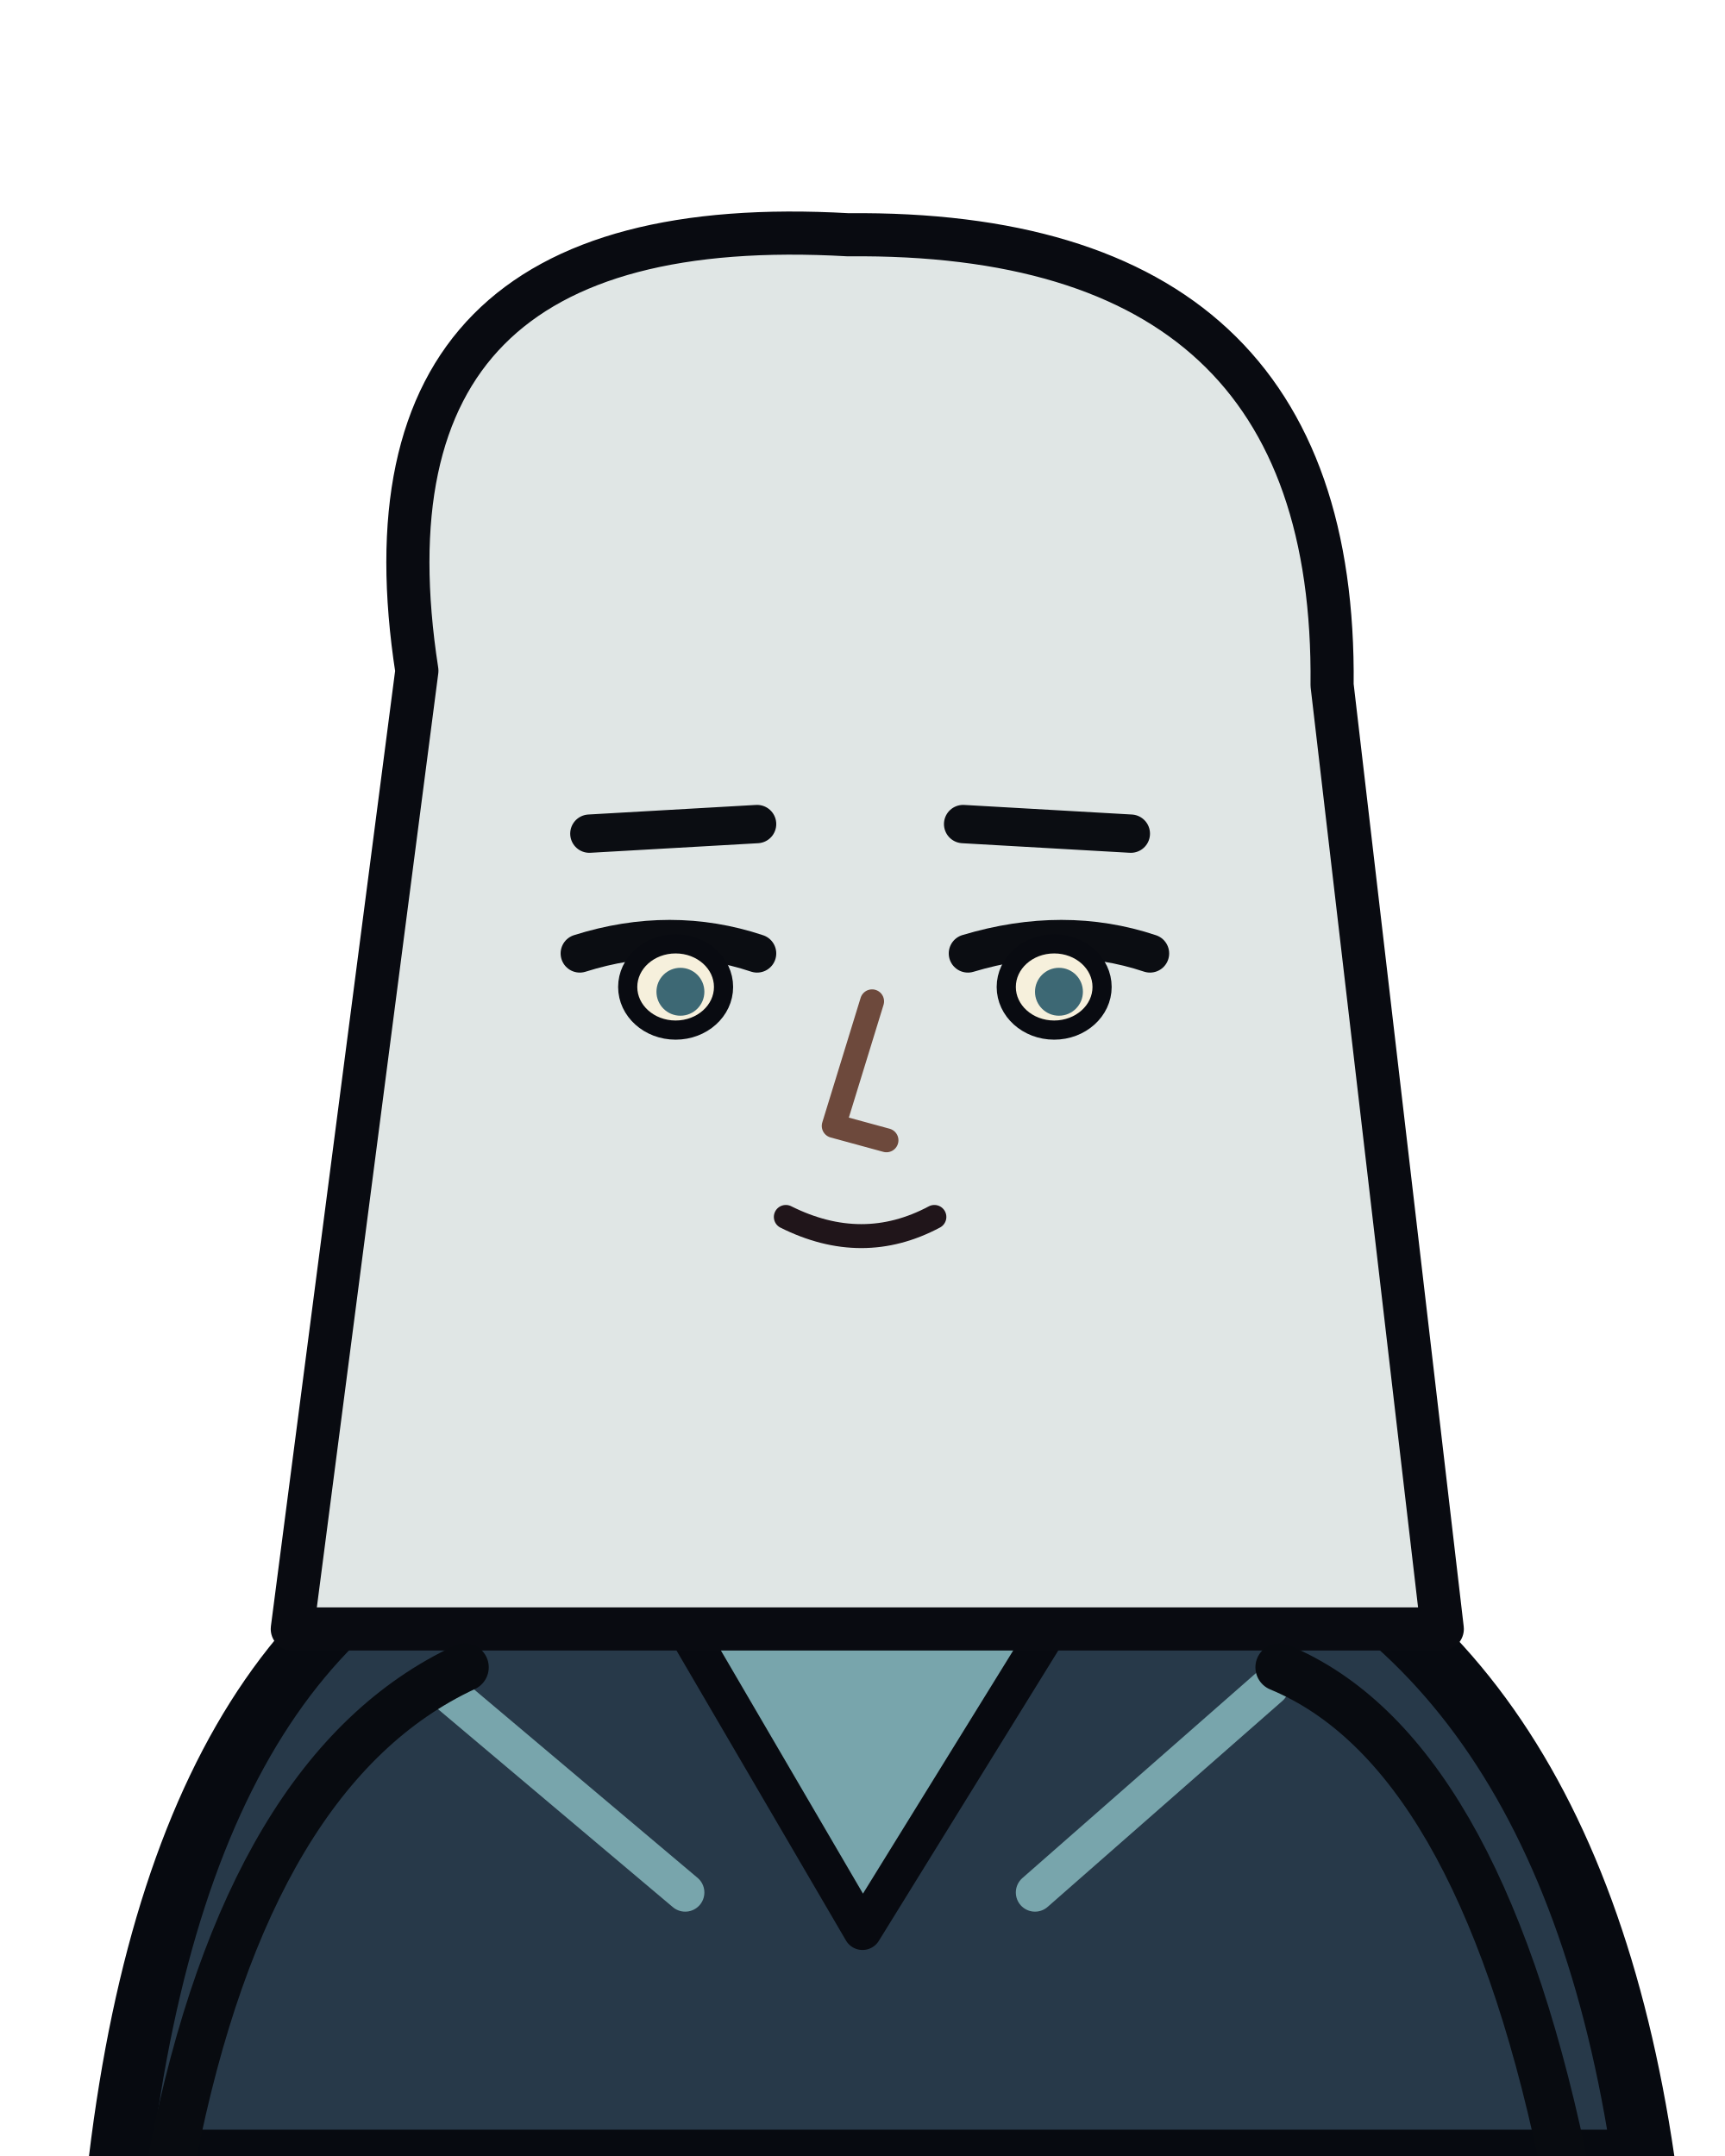
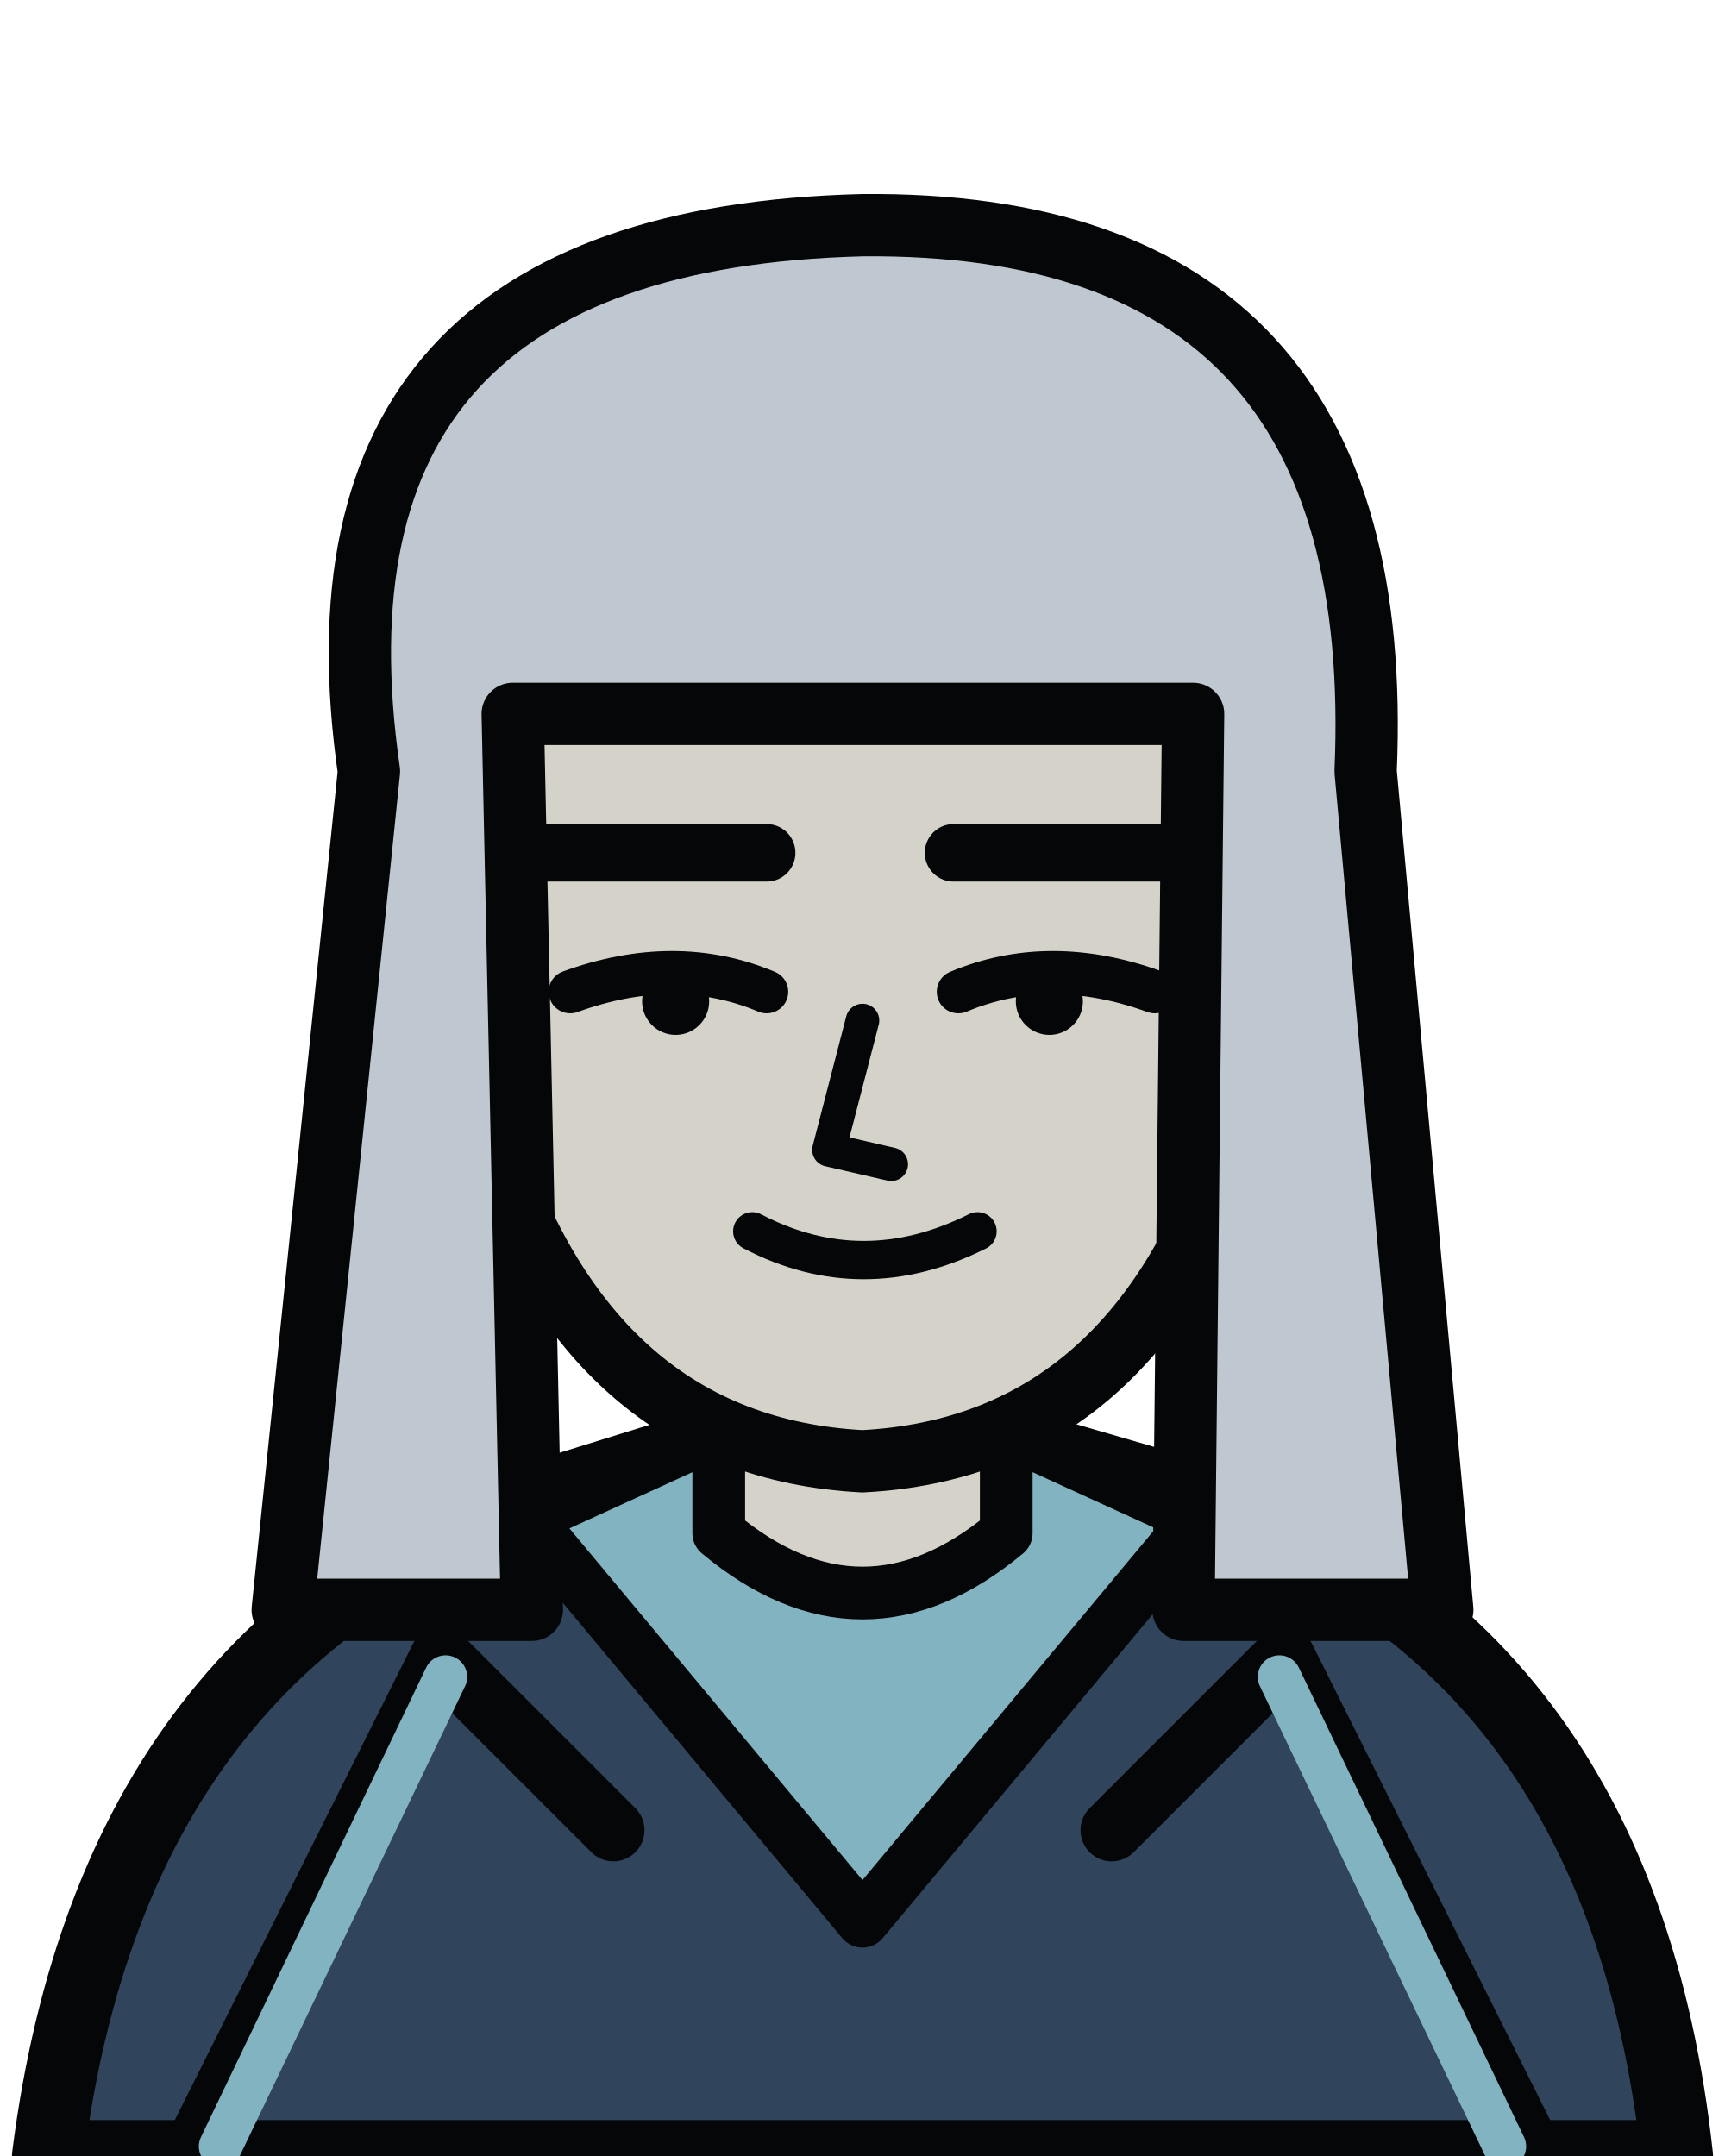
- <svg xmlns="http://www.w3.org/2000/svg" width="360" height="450" viewBox="0 0 360 450" role="img" aria-label="narrator neutral portrait">
-   <defs>
-     <clipPath id="frame">
-       <rect width="360" height="450" />
-     </clipPath>
-   </defs>
-   <g clip-path="url(#frame)" stroke-linejoin="round" stroke-linecap="round">
-     <path d="M25 451Q40 327 121 312L143 299H217L241 312Q326 335 343 451Z" fill="#273949" stroke="#070a10" stroke-width="13" />
-     <path d="M128 314L180 403L235 314L209 303H152Z" fill="#78a5ac" stroke="#080a10" stroke-width="8" />
-     <path d="M153 266L149 322Q178 347 210 322L206 268Z" fill="#b4c5c5" stroke="#090b11" stroke-width="9" />
-     <path d="M91 162Q89 89 180 80Q269 87 268 166L258 238Q235 298 180 305Q125 298 102 238Z" fill="#b4c5c5" stroke="#080b10" stroke-width="11" />
-     <path d="M101 217Q86 211 84 192Q83 178 98 182M260 215Q276 204 277 191Q276 180 263 184" fill="#b4c5c5" stroke="#080b10" stroke-width="8" />
-     <path d="M87 140Q72 43 177 49Q279 48 278 143L301 340H61Z" fill="#e0e6e5" stroke="#090b11" stroke-width="9" />
-     <path d="M123 174l35 -2 M201 172l35 2" fill="none" stroke="#0b0d12" stroke-width="8" />
-     <path d="M121 199Q140 193 158 199M202 199Q222 193 240 199" fill="none" stroke="#0b0d12" stroke-width="8" />
-     <ellipse cx="141" cy="206" rx="10" ry="9" fill="#f6f0dc" stroke="#090b11" stroke-width="4" />
-     <ellipse cx="220" cy="206" rx="10" ry="9" fill="#f6f0dc" stroke="#090b11" stroke-width="4" />
-     <circle cx="142" cy="207" r="5" fill="#3d6874" />
-     <circle cx="221" cy="207" r="5" fill="#3d6874" />
-     <path d="M182 209l-8 26l11 3" fill="none" stroke="#6d493c" stroke-width="5" />
-     <path d="M164 254q16 8 31 0" fill="none" stroke="#20151a" stroke-width="5" />
-     <path d="M92 352l51 43M265 352l-49 43" stroke="#78a5ac" stroke-width="8" />
-     <path d="M36 450Q52 369 97 348M326 450Q308 365 267 348" fill="none" stroke="#080b10" stroke-width="10" />
+ <svg xmlns="http://www.w3.org/2000/svg" width="360" height="450" viewBox="0 0 360 450">
+   <g stroke-linejoin="round" stroke-linecap="round">
+     <path d="M10 450Q24 340 117 311L146 302H214L245 311Q338 340 350 450Z" fill="#30445c" stroke="#050607" stroke-width="15" />
+     <path d="M110 317L180 401L250 317L215 301H145Z" fill="#82b3c0" stroke="#050607" stroke-width="11" />
+     <path d="M150 270V320Q180 345 210 320V270Z" fill="#d5d3c9" stroke="#050607" stroke-width="11" />
+     <path d="M94 160Q92 82 180 81Q268 82 266 160L258 237Q237 302 180 305Q123 302 102 237Z" fill="#d5d3c9" stroke="#050607" stroke-width="13" />
+     <path d="M98 192Q79 177 81 202Q84 222 105 223M262 192Q281 177 279 202Q276 222 255 223" fill="#d5d3c9" stroke="#050607" stroke-width="9" />
+     <path d="M77 161Q61 50 180 47Q290 46 285 161L301 336H247L249 149L107 149L111 336H59Z" fill="#bfc8d0" stroke="#050607" stroke-width="13" />
+     <path d="M111 178h49M199 178h49" stroke="#050607" stroke-width="12" fill="none" />
+     <path d="M119 207Q141 199 160 207M200 207Q219 199 241 207" stroke="#050607" stroke-width="9" fill="none" />
+     <circle cx="141" cy="209" r="7" fill="#050607" />
+     <circle cx="219" cy="209" r="7" fill="#050607" />
+     <path d="M180 213l-7 27l13 3" stroke="#050607" stroke-width="7" fill="none" />
+     <path d="M157 257q23 12 47 0" stroke="#050607" stroke-width="8" fill="none" />
+     <path d="M40 450L92 346L128 382M320 450L268 346L232 382" stroke="#050607" stroke-width="13" fill="none" />
+     <path d="M46 448L93 350M314 448L267 350" stroke="#82b3c0" stroke-width="9" />
  </g>
</svg>
